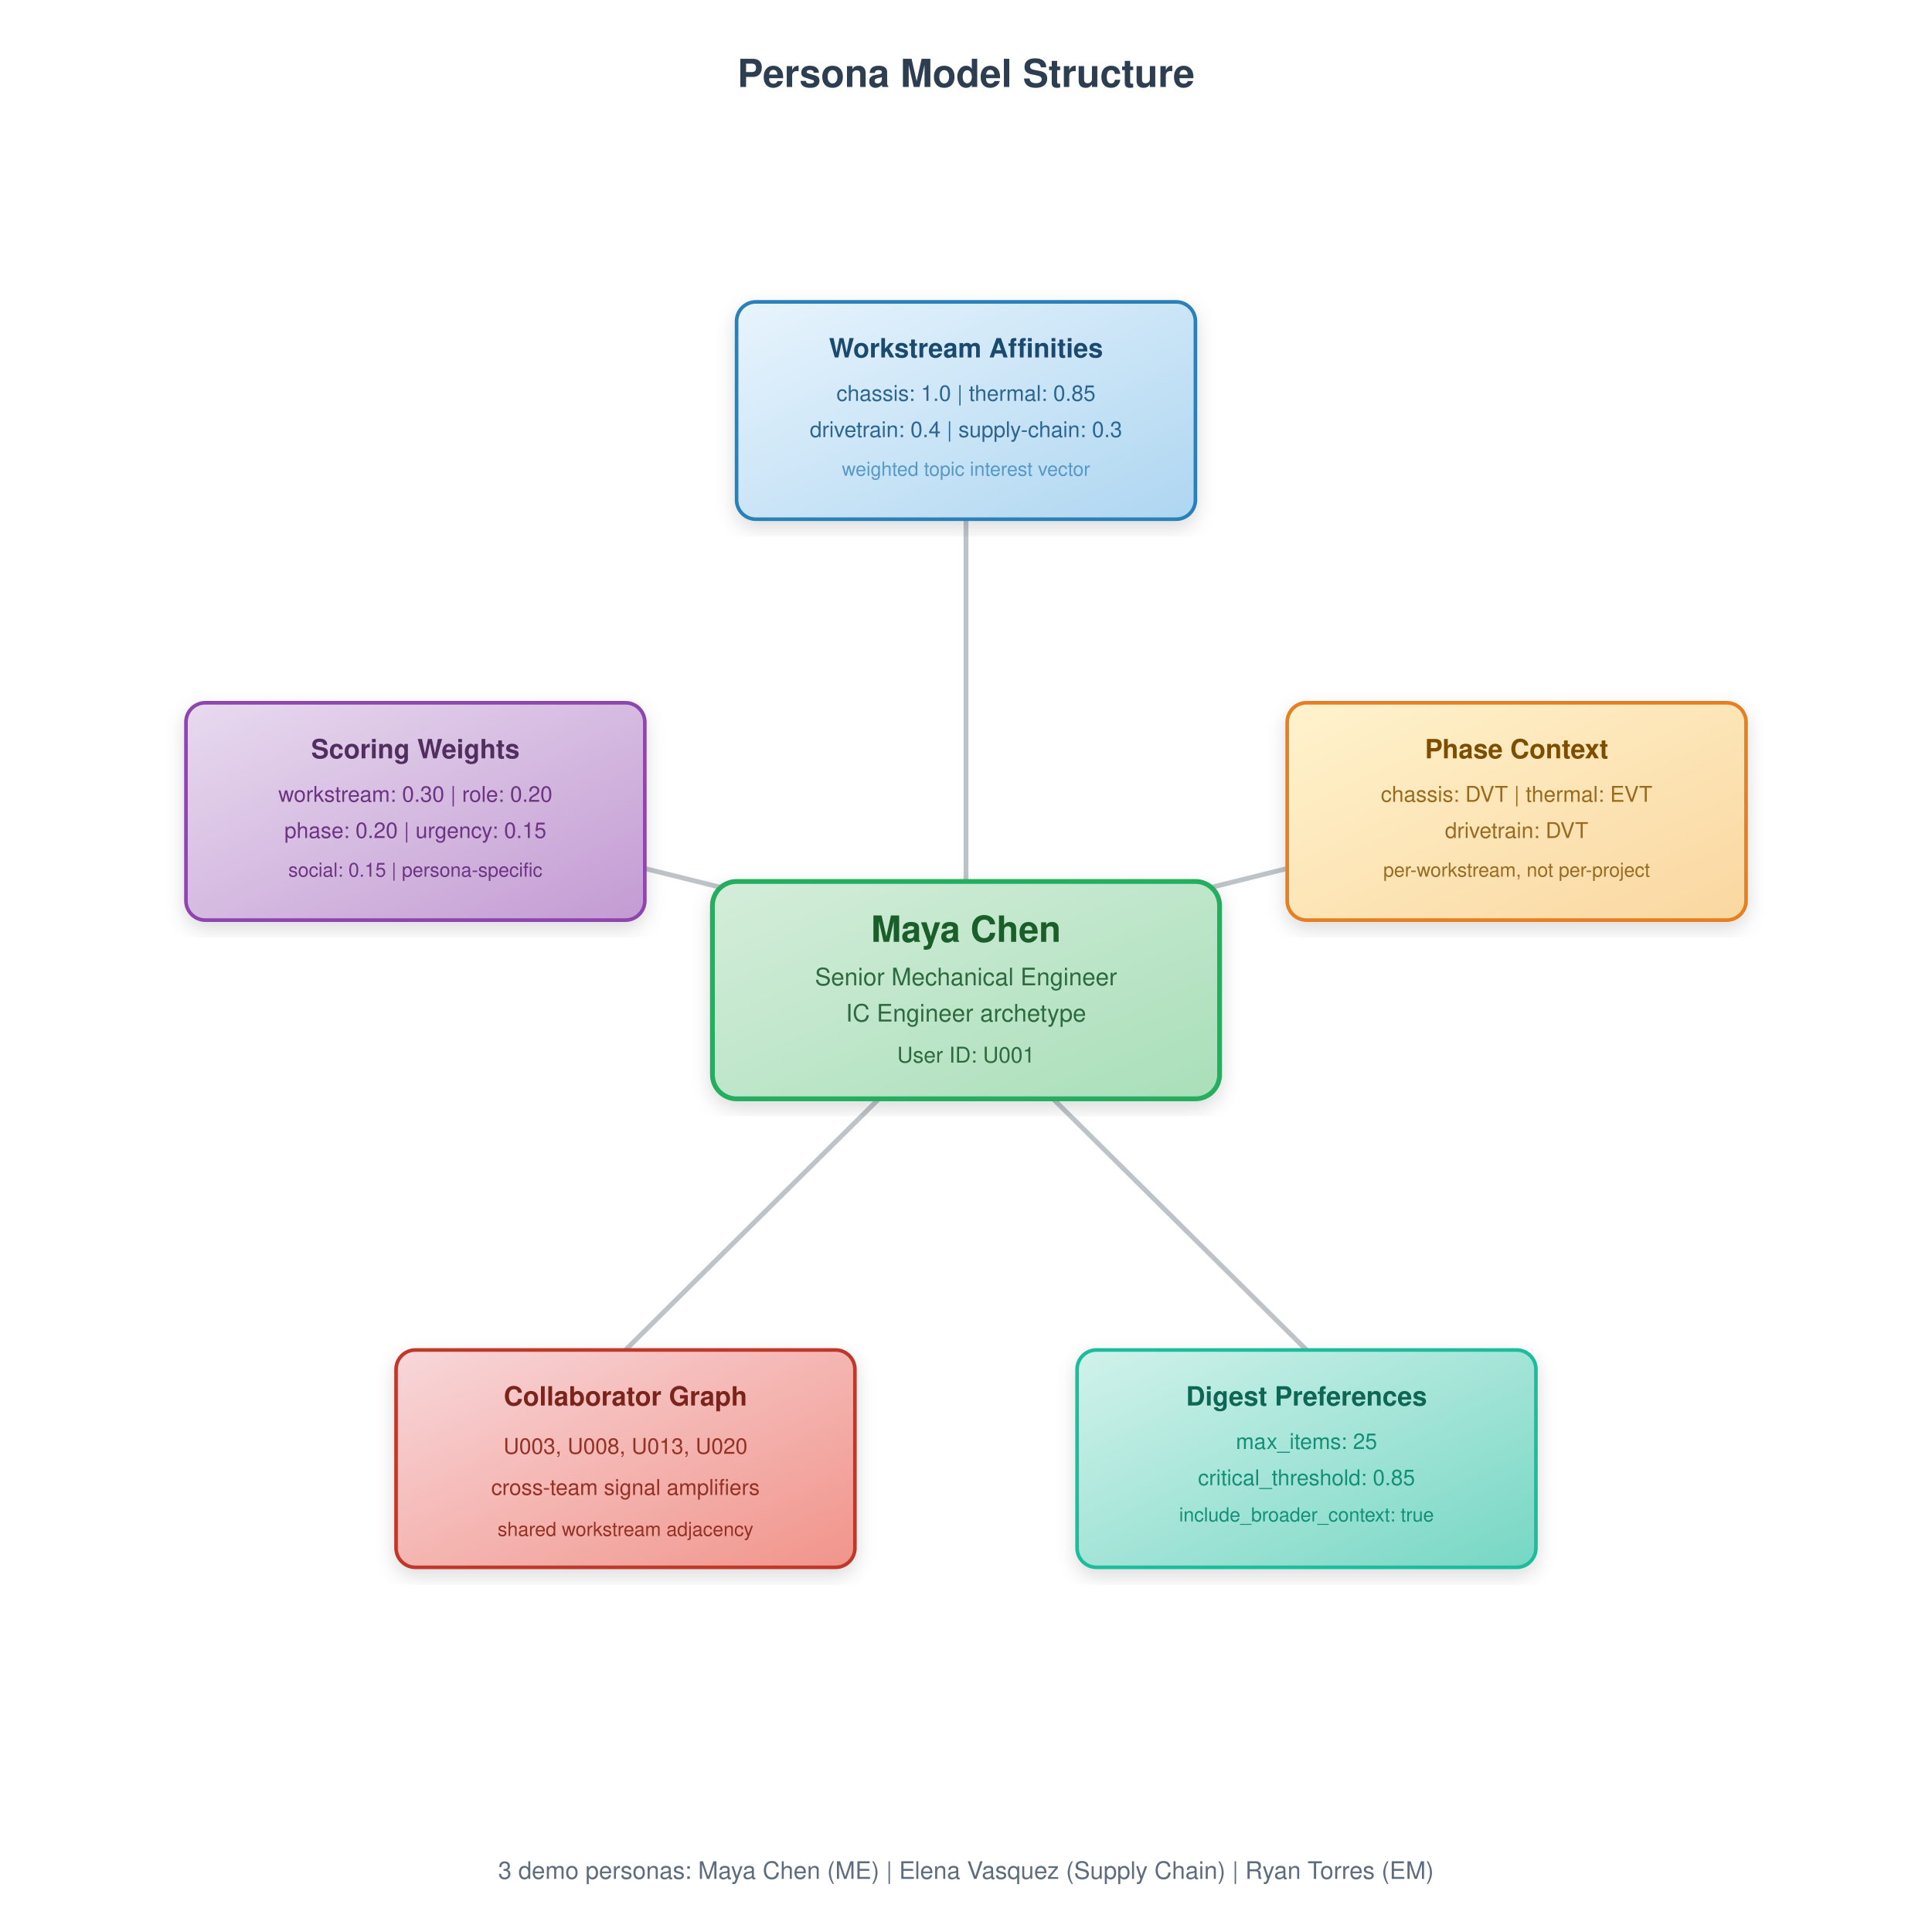
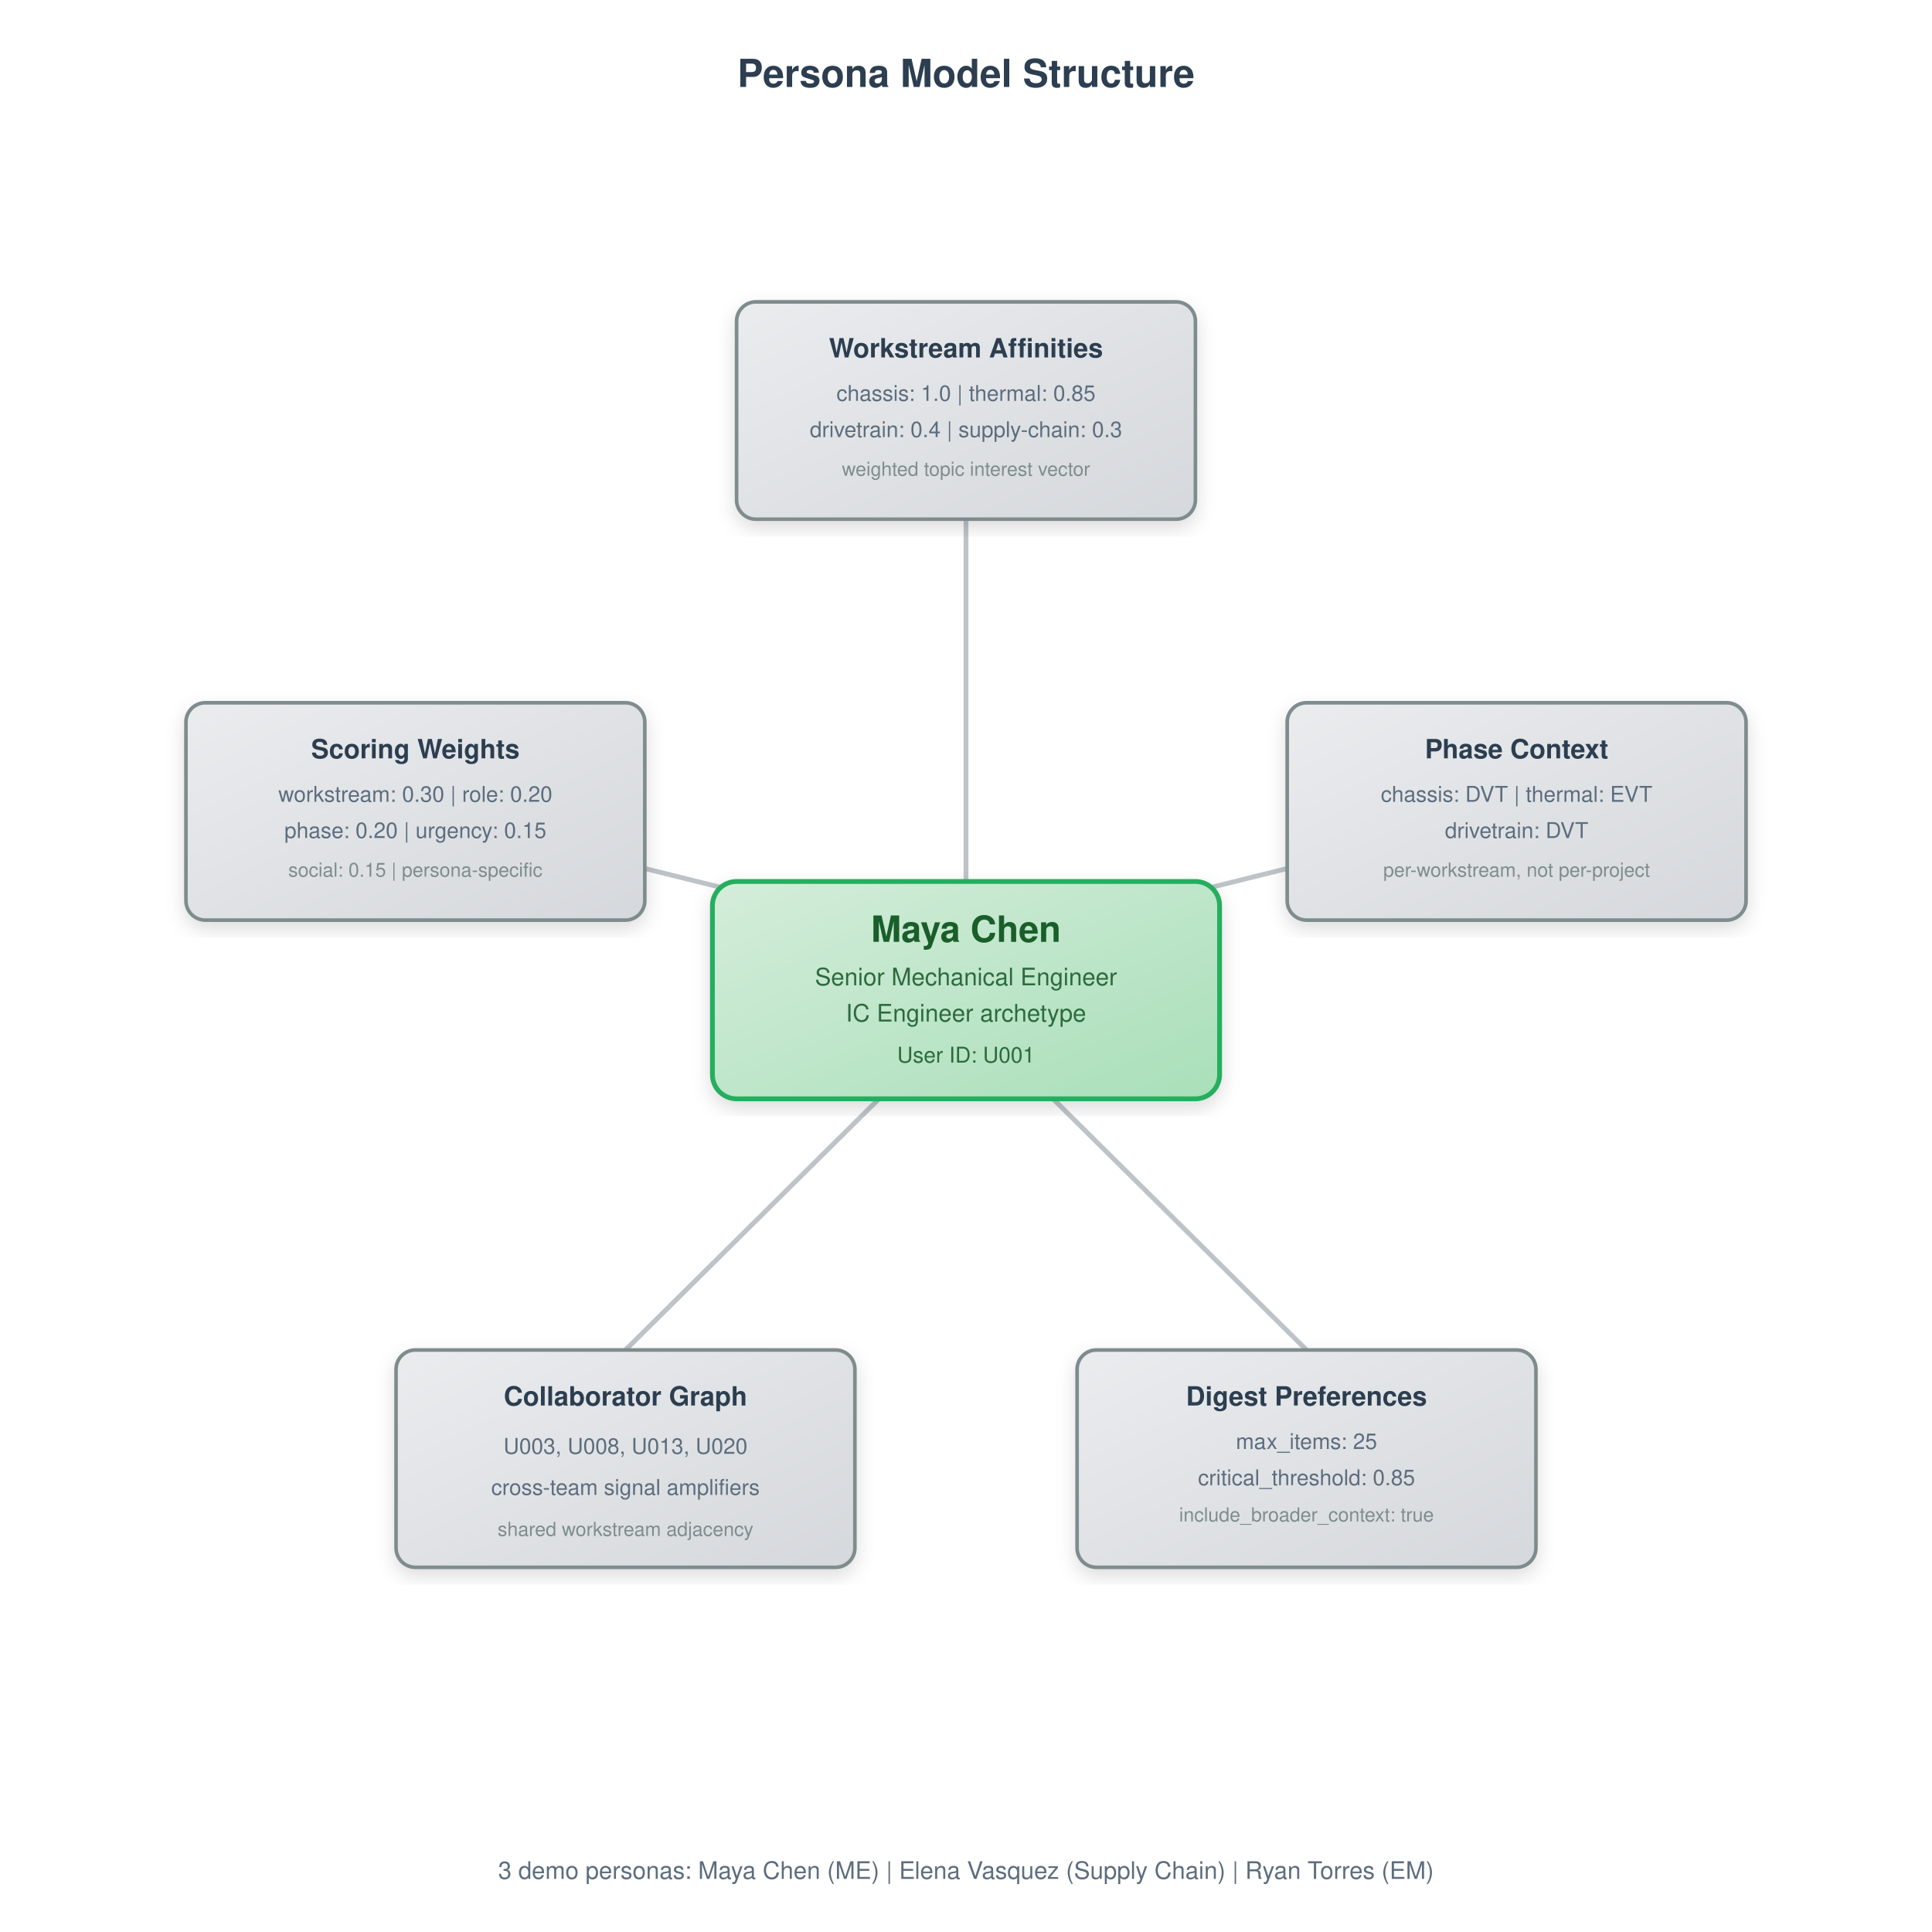
<svg xmlns="http://www.w3.org/2000/svg" viewBox="0 0 800 800" font-family="'Segoe UI', Helvetica, Arial, sans-serif">
  <defs>
    <linearGradient id="greenGrad" x1="0%" y1="0%" x2="100%" y2="100%">
      <stop offset="0%" stop-color="#d4edda" />
      <stop offset="100%" stop-color="#a9dfb9" />
    </linearGradient>
    <linearGradient id="blueGrad" x1="0%" y1="0%" x2="100%" y2="100%">
      <stop offset="0%" stop-color="#e8f4fd" />
      <stop offset="100%" stop-color="#aed6f1" />
    </linearGradient>
    <linearGradient id="orangeGrad" x1="0%" y1="0%" x2="100%" y2="100%">
      <stop offset="0%" stop-color="#fff3cd" />
      <stop offset="100%" stop-color="#fad7a0" />
    </linearGradient>
    <linearGradient id="purpleGrad" x1="0%" y1="0%" x2="100%" y2="100%">
      <stop offset="0%" stop-color="#e8daef" />
      <stop offset="100%" stop-color="#c39bd3" />
    </linearGradient>
    <linearGradient id="tealGrad" x1="0%" y1="0%" x2="100%" y2="100%">
      <stop offset="0%" stop-color="#d1f2eb" />
      <stop offset="100%" stop-color="#76d7c4" />
    </linearGradient>
    <linearGradient id="redGrad" x1="0%" y1="0%" x2="100%" y2="100%">
      <stop offset="0%" stop-color="#f8d7da" />
      <stop offset="100%" stop-color="#f1948a" />
    </linearGradient>
+     <linearGradient id="slateGrad" x1="0%" y1="0%" x2="100%" y2="100%">
+       <stop offset="0%" stop-color="#eaecee" />
+       <stop offset="100%" stop-color="#d5d8dc" />
+     </linearGradient>
    <filter id="shadow" x="-8%" y="-8%" width="116%" height="116%">
      <feDropShadow dx="0" dy="3" stdDeviation="4" flood-opacity="0.14" />
    </filter>
  </defs>
  <text x="400" y="36" text-anchor="middle" font-size="16" font-weight="bold" fill="#2c3e50">Persona Model Structure</text>
  <line x1="400" y1="365" x2="400" y2="215" stroke="#bdc3c7" stroke-width="2" />
  <line x1="443" y1="382" x2="628" y2="336" stroke="#bdc3c7" stroke-width="2" />
  <line x1="430" y1="449" x2="541" y2="559" stroke="#bdc3c7" stroke-width="2" />
  <line x1="370" y1="449" x2="259" y2="559" stroke="#bdc3c7" stroke-width="2" />
  <line x1="357" y1="382" x2="172" y2="336" stroke="#bdc3c7" stroke-width="2" />
  <rect x="295" y="365" width="210" height="90" rx="10" fill="url(#greenGrad)" stroke="#27ae60" stroke-width="2" filter="url(#shadow)" />
  <text x="400" y="390" text-anchor="middle" font-size="15" font-weight="bold" fill="#1a5e2a">Maya Chen</text>
  <text x="400" y="408" text-anchor="middle" font-size="10" fill="#2d6a3f">Senior Mechanical Engineer</text>
  <text x="400" y="423" text-anchor="middle" font-size="10" fill="#2d6a3f">IC Engineer archetype</text>
  <text x="400" y="440" text-anchor="middle" font-size="9" fill="#2d6a3f">User ID: U001</text>
-   <rect x="305" y="125" width="190" height="90" rx="8" fill="url(#blueGrad)" stroke="#2980b9" stroke-width="1.5" filter="url(#shadow)" />
-   <text x="400" y="148" text-anchor="middle" font-size="11" font-weight="bold" fill="#1a4a6e">Workstream Affinities</text>
-   <text x="400" y="166" text-anchor="middle" font-size="9" fill="#2c6690">chassis: 1.0  |  thermal: 0.85</text>
-   <text x="400" y="181" text-anchor="middle" font-size="9" fill="#2c6690">drivetrain: 0.4  |  supply-chain: 0.3</text>
-   <text x="400" y="197" text-anchor="middle" font-size="8" fill="#5499c7">weighted topic interest vector</text>
-   <rect x="533" y="291" width="190" height="90" rx="8" fill="url(#orangeGrad)" stroke="#e67e22" stroke-width="1.5" filter="url(#shadow)" />
-   <text x="628" y="314" text-anchor="middle" font-size="11" font-weight="bold" fill="#7d4e00">Phase Context</text>
-   <text x="628" y="332" text-anchor="middle" font-size="9" fill="#9a6b1e">chassis: DVT  |  thermal: EVT</text>
-   <text x="628" y="347" text-anchor="middle" font-size="9" fill="#9a6b1e">drivetrain: DVT</text>
-   <text x="628" y="363" text-anchor="middle" font-size="8" fill="#9a6b1e">per-workstream, not per-project</text>
-   <rect x="446" y="559" width="190" height="90" rx="8" fill="url(#tealGrad)" stroke="#1abc9c" stroke-width="1.5" filter="url(#shadow)" />
-   <text x="541" y="582" text-anchor="middle" font-size="11" font-weight="bold" fill="#0e6655">Digest Preferences</text>
-   <text x="541" y="600" text-anchor="middle" font-size="9" fill="#148f77">max_items: 25</text>
-   <text x="541" y="615" text-anchor="middle" font-size="9" fill="#148f77">critical_threshold: 0.85</text>
-   <text x="541" y="630" text-anchor="middle" font-size="8" fill="#148f77">include_broader_context: true</text>
-   <rect x="164" y="559" width="190" height="90" rx="8" fill="url(#redGrad)" stroke="#c0392b" stroke-width="1.5" filter="url(#shadow)" />
-   <text x="259" y="582" text-anchor="middle" font-size="11" font-weight="bold" fill="#7b241c">Collaborator Graph</text>
-   <text x="259" y="602" text-anchor="middle" font-size="9" fill="#943126">U003, U008, U013, U020</text>
-   <text x="259" y="619" text-anchor="middle" font-size="9" fill="#943126">cross-team signal amplifiers</text>
-   <text x="259" y="636" text-anchor="middle" font-size="8" fill="#943126">shared workstream adjacency</text>
-   <rect x="77" y="291" width="190" height="90" rx="8" fill="url(#purpleGrad)" stroke="#8e44ad" stroke-width="1.5" filter="url(#shadow)" />
-   <text x="172" y="314" text-anchor="middle" font-size="11" font-weight="bold" fill="#512e5f">Scoring Weights</text>
-   <text x="172" y="332" text-anchor="middle" font-size="9" fill="#6c3483">workstream: 0.30  |  role: 0.20</text>
-   <text x="172" y="347" text-anchor="middle" font-size="9" fill="#6c3483">phase: 0.20  |  urgency: 0.15</text>
-   <text x="172" y="363" text-anchor="middle" font-size="8" fill="#6c3483">social: 0.15  |  persona-specific</text>
+   <rect x="305" y="125" width="190" height="90" rx="8" fill="url(#slateGrad)" stroke="#7f8c8d" stroke-width="1.5" filter="url(#shadow)" />
+   <text x="400" y="148" text-anchor="middle" font-size="11" font-weight="bold" fill="#2c3e50">Workstream Affinities</text>
+   <text x="400" y="166" text-anchor="middle" font-size="9" fill="#5d6d7e">chassis: 1.0  |  thermal: 0.85</text>
+   <text x="400" y="181" text-anchor="middle" font-size="9" fill="#5d6d7e">drivetrain: 0.4  |  supply-chain: 0.3</text>
+   <text x="400" y="197" text-anchor="middle" font-size="8" fill="#7f8c8d">weighted topic interest vector</text>
+   <rect x="533" y="291" width="190" height="90" rx="8" fill="url(#slateGrad)" stroke="#7f8c8d" stroke-width="1.5" filter="url(#shadow)" />
+   <text x="628" y="314" text-anchor="middle" font-size="11" font-weight="bold" fill="#2c3e50">Phase Context</text>
+   <text x="628" y="332" text-anchor="middle" font-size="9" fill="#5d6d7e">chassis: DVT  |  thermal: EVT</text>
+   <text x="628" y="347" text-anchor="middle" font-size="9" fill="#5d6d7e">drivetrain: DVT</text>
+   <text x="628" y="363" text-anchor="middle" font-size="8" fill="#7f8c8d">per-workstream, not per-project</text>
+   <rect x="446" y="559" width="190" height="90" rx="8" fill="url(#slateGrad)" stroke="#7f8c8d" stroke-width="1.5" filter="url(#shadow)" />
+   <text x="541" y="582" text-anchor="middle" font-size="11" font-weight="bold" fill="#2c3e50">Digest Preferences</text>
+   <text x="541" y="600" text-anchor="middle" font-size="9" fill="#5d6d7e">max_items: 25</text>
+   <text x="541" y="615" text-anchor="middle" font-size="9" fill="#5d6d7e">critical_threshold: 0.85</text>
+   <text x="541" y="630" text-anchor="middle" font-size="8" fill="#7f8c8d">include_broader_context: true</text>
+   <rect x="164" y="559" width="190" height="90" rx="8" fill="url(#slateGrad)" stroke="#7f8c8d" stroke-width="1.5" filter="url(#shadow)" />
+   <text x="259" y="582" text-anchor="middle" font-size="11" font-weight="bold" fill="#2c3e50">Collaborator Graph</text>
+   <text x="259" y="602" text-anchor="middle" font-size="9" fill="#5d6d7e">U003, U008, U013, U020</text>
+   <text x="259" y="619" text-anchor="middle" font-size="9" fill="#5d6d7e">cross-team signal amplifiers</text>
+   <text x="259" y="636" text-anchor="middle" font-size="8" fill="#7f8c8d">shared workstream adjacency</text>
+   <rect x="77" y="291" width="190" height="90" rx="8" fill="url(#slateGrad)" stroke="#7f8c8d" stroke-width="1.5" filter="url(#shadow)" />
+   <text x="172" y="314" text-anchor="middle" font-size="11" font-weight="bold" fill="#2c3e50">Scoring Weights</text>
+   <text x="172" y="332" text-anchor="middle" font-size="9" fill="#5d6d7e">workstream: 0.30  |  role: 0.20</text>
+   <text x="172" y="347" text-anchor="middle" font-size="9" fill="#5d6d7e">phase: 0.20  |  urgency: 0.15</text>
+   <text x="172" y="363" text-anchor="middle" font-size="8" fill="#7f8c8d">social: 0.15  |  persona-specific</text>
  <text x="400" y="778" text-anchor="middle" font-size="10" fill="#5d6d7e">3 demo personas: Maya Chen (ME)  |  Elena Vasquez (Supply Chain)  |  Ryan Torres (EM)</text>
</svg>
